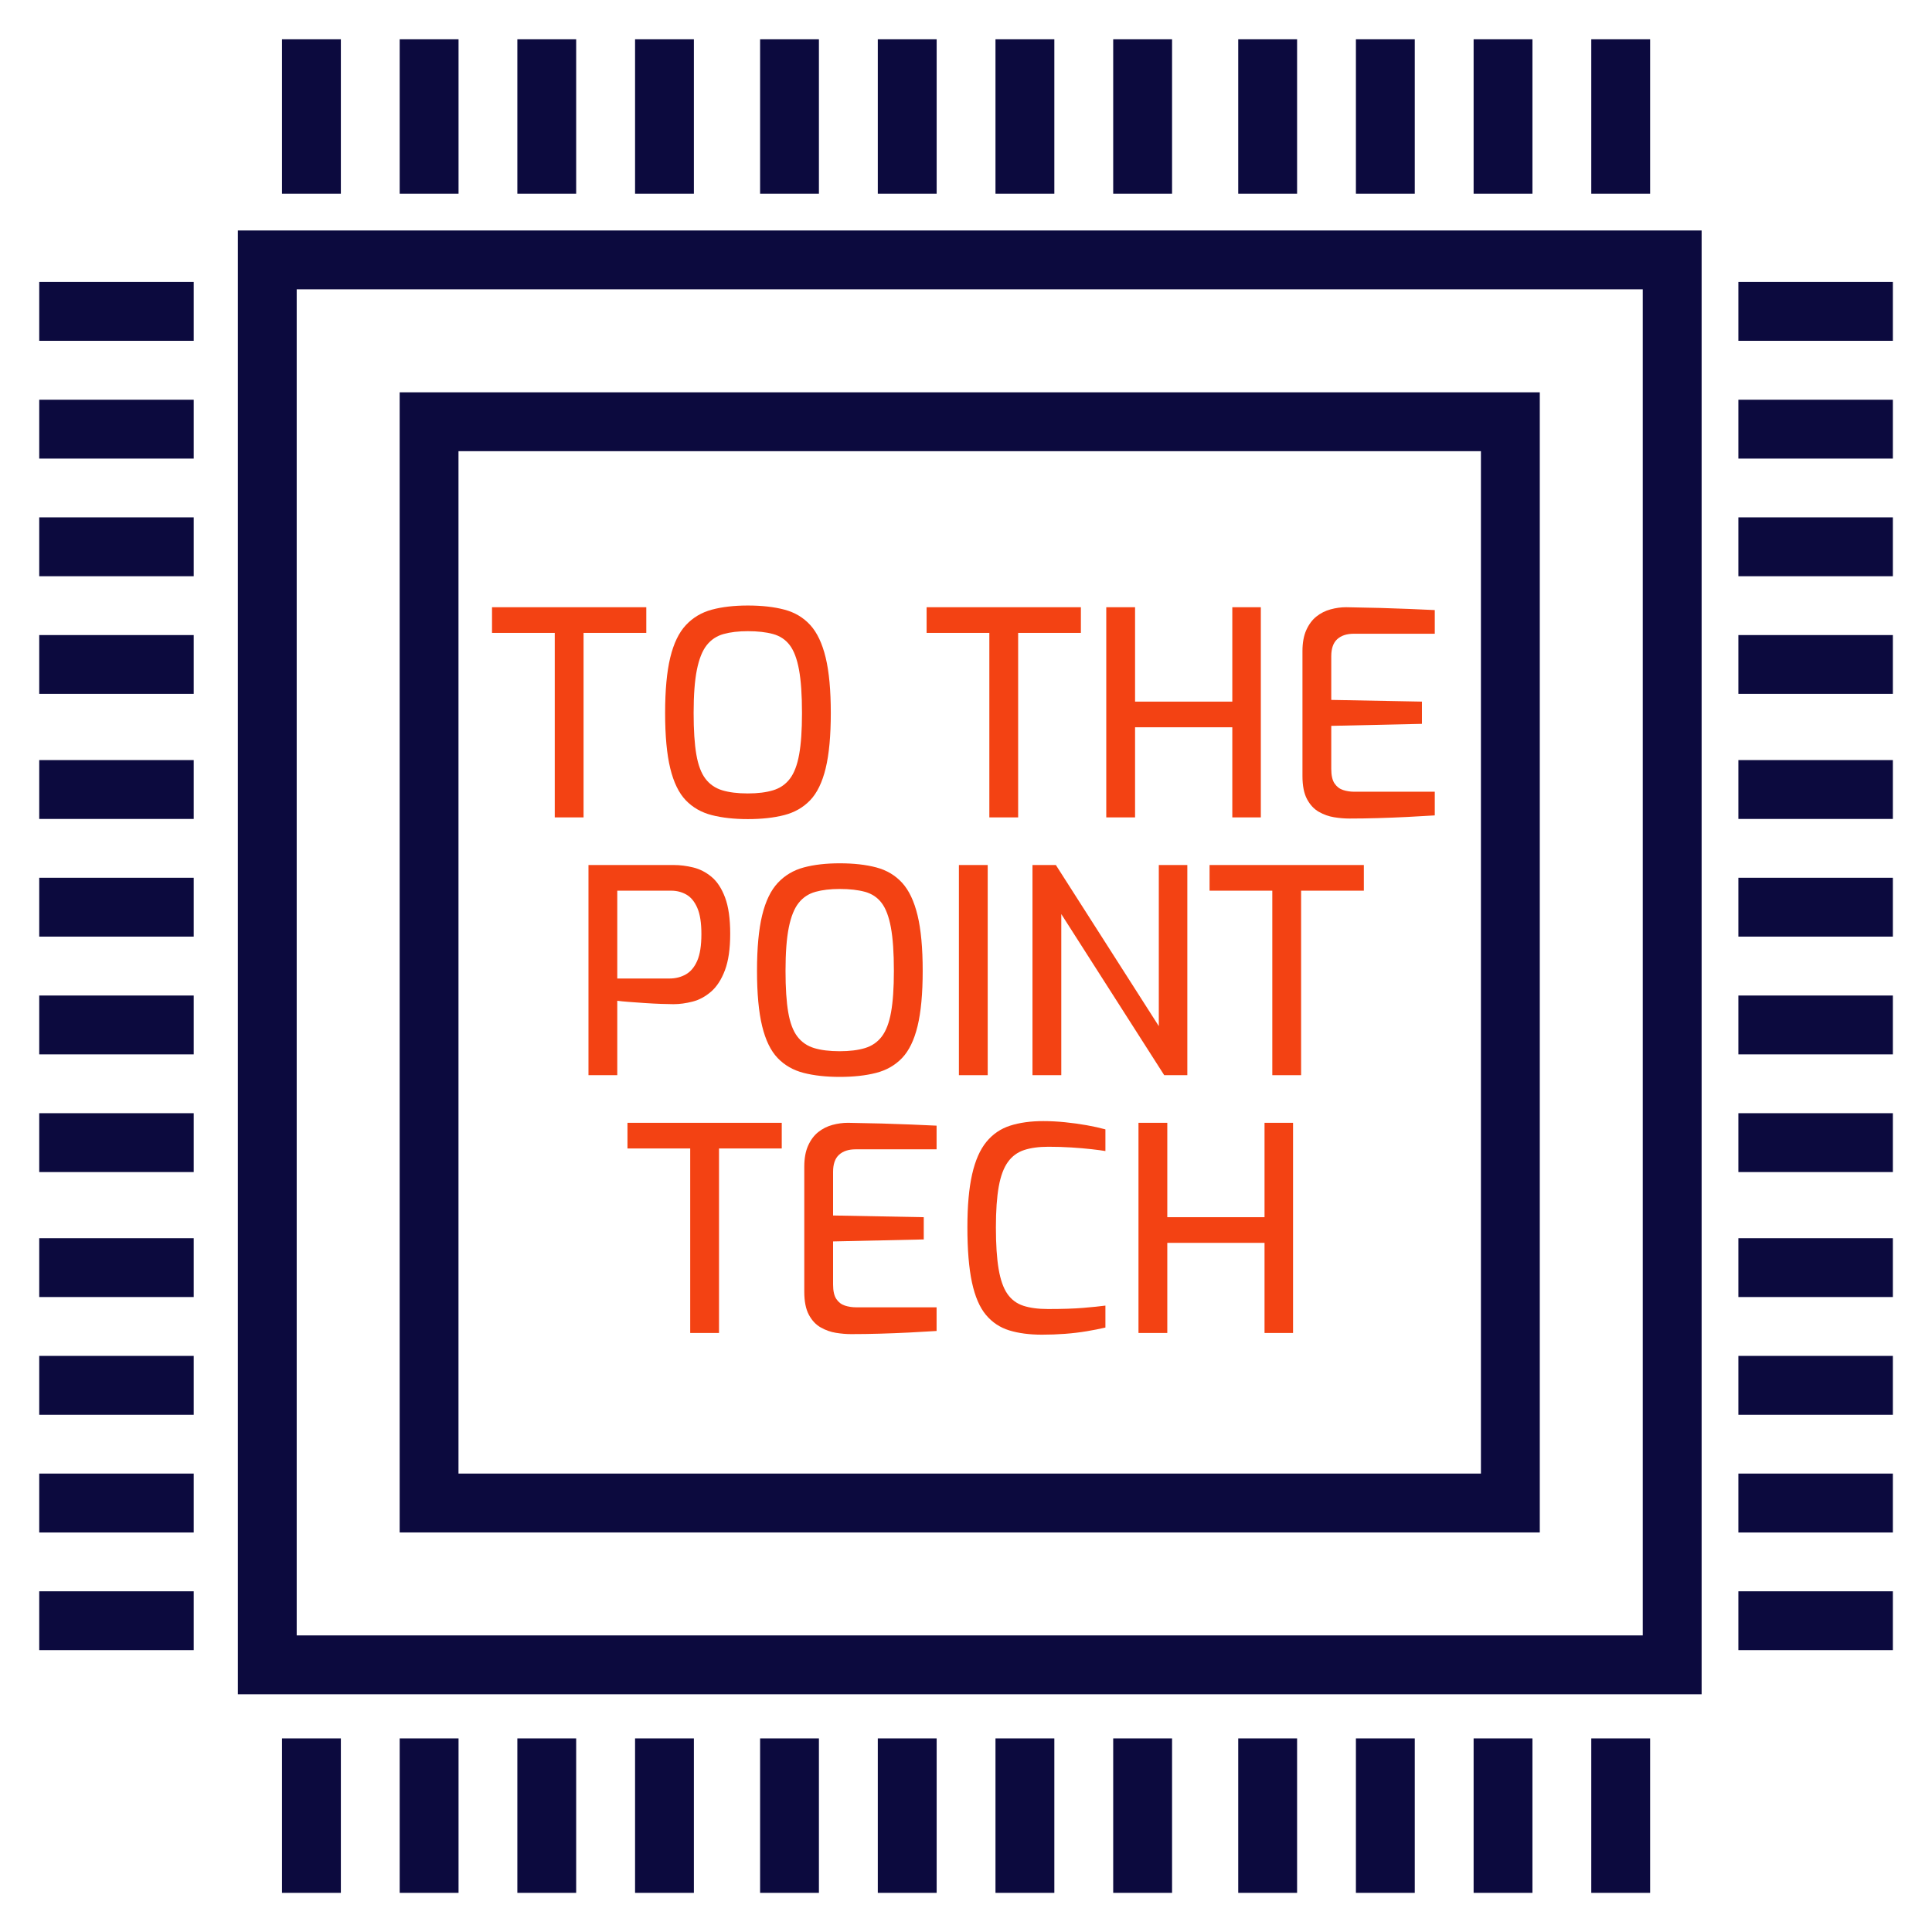
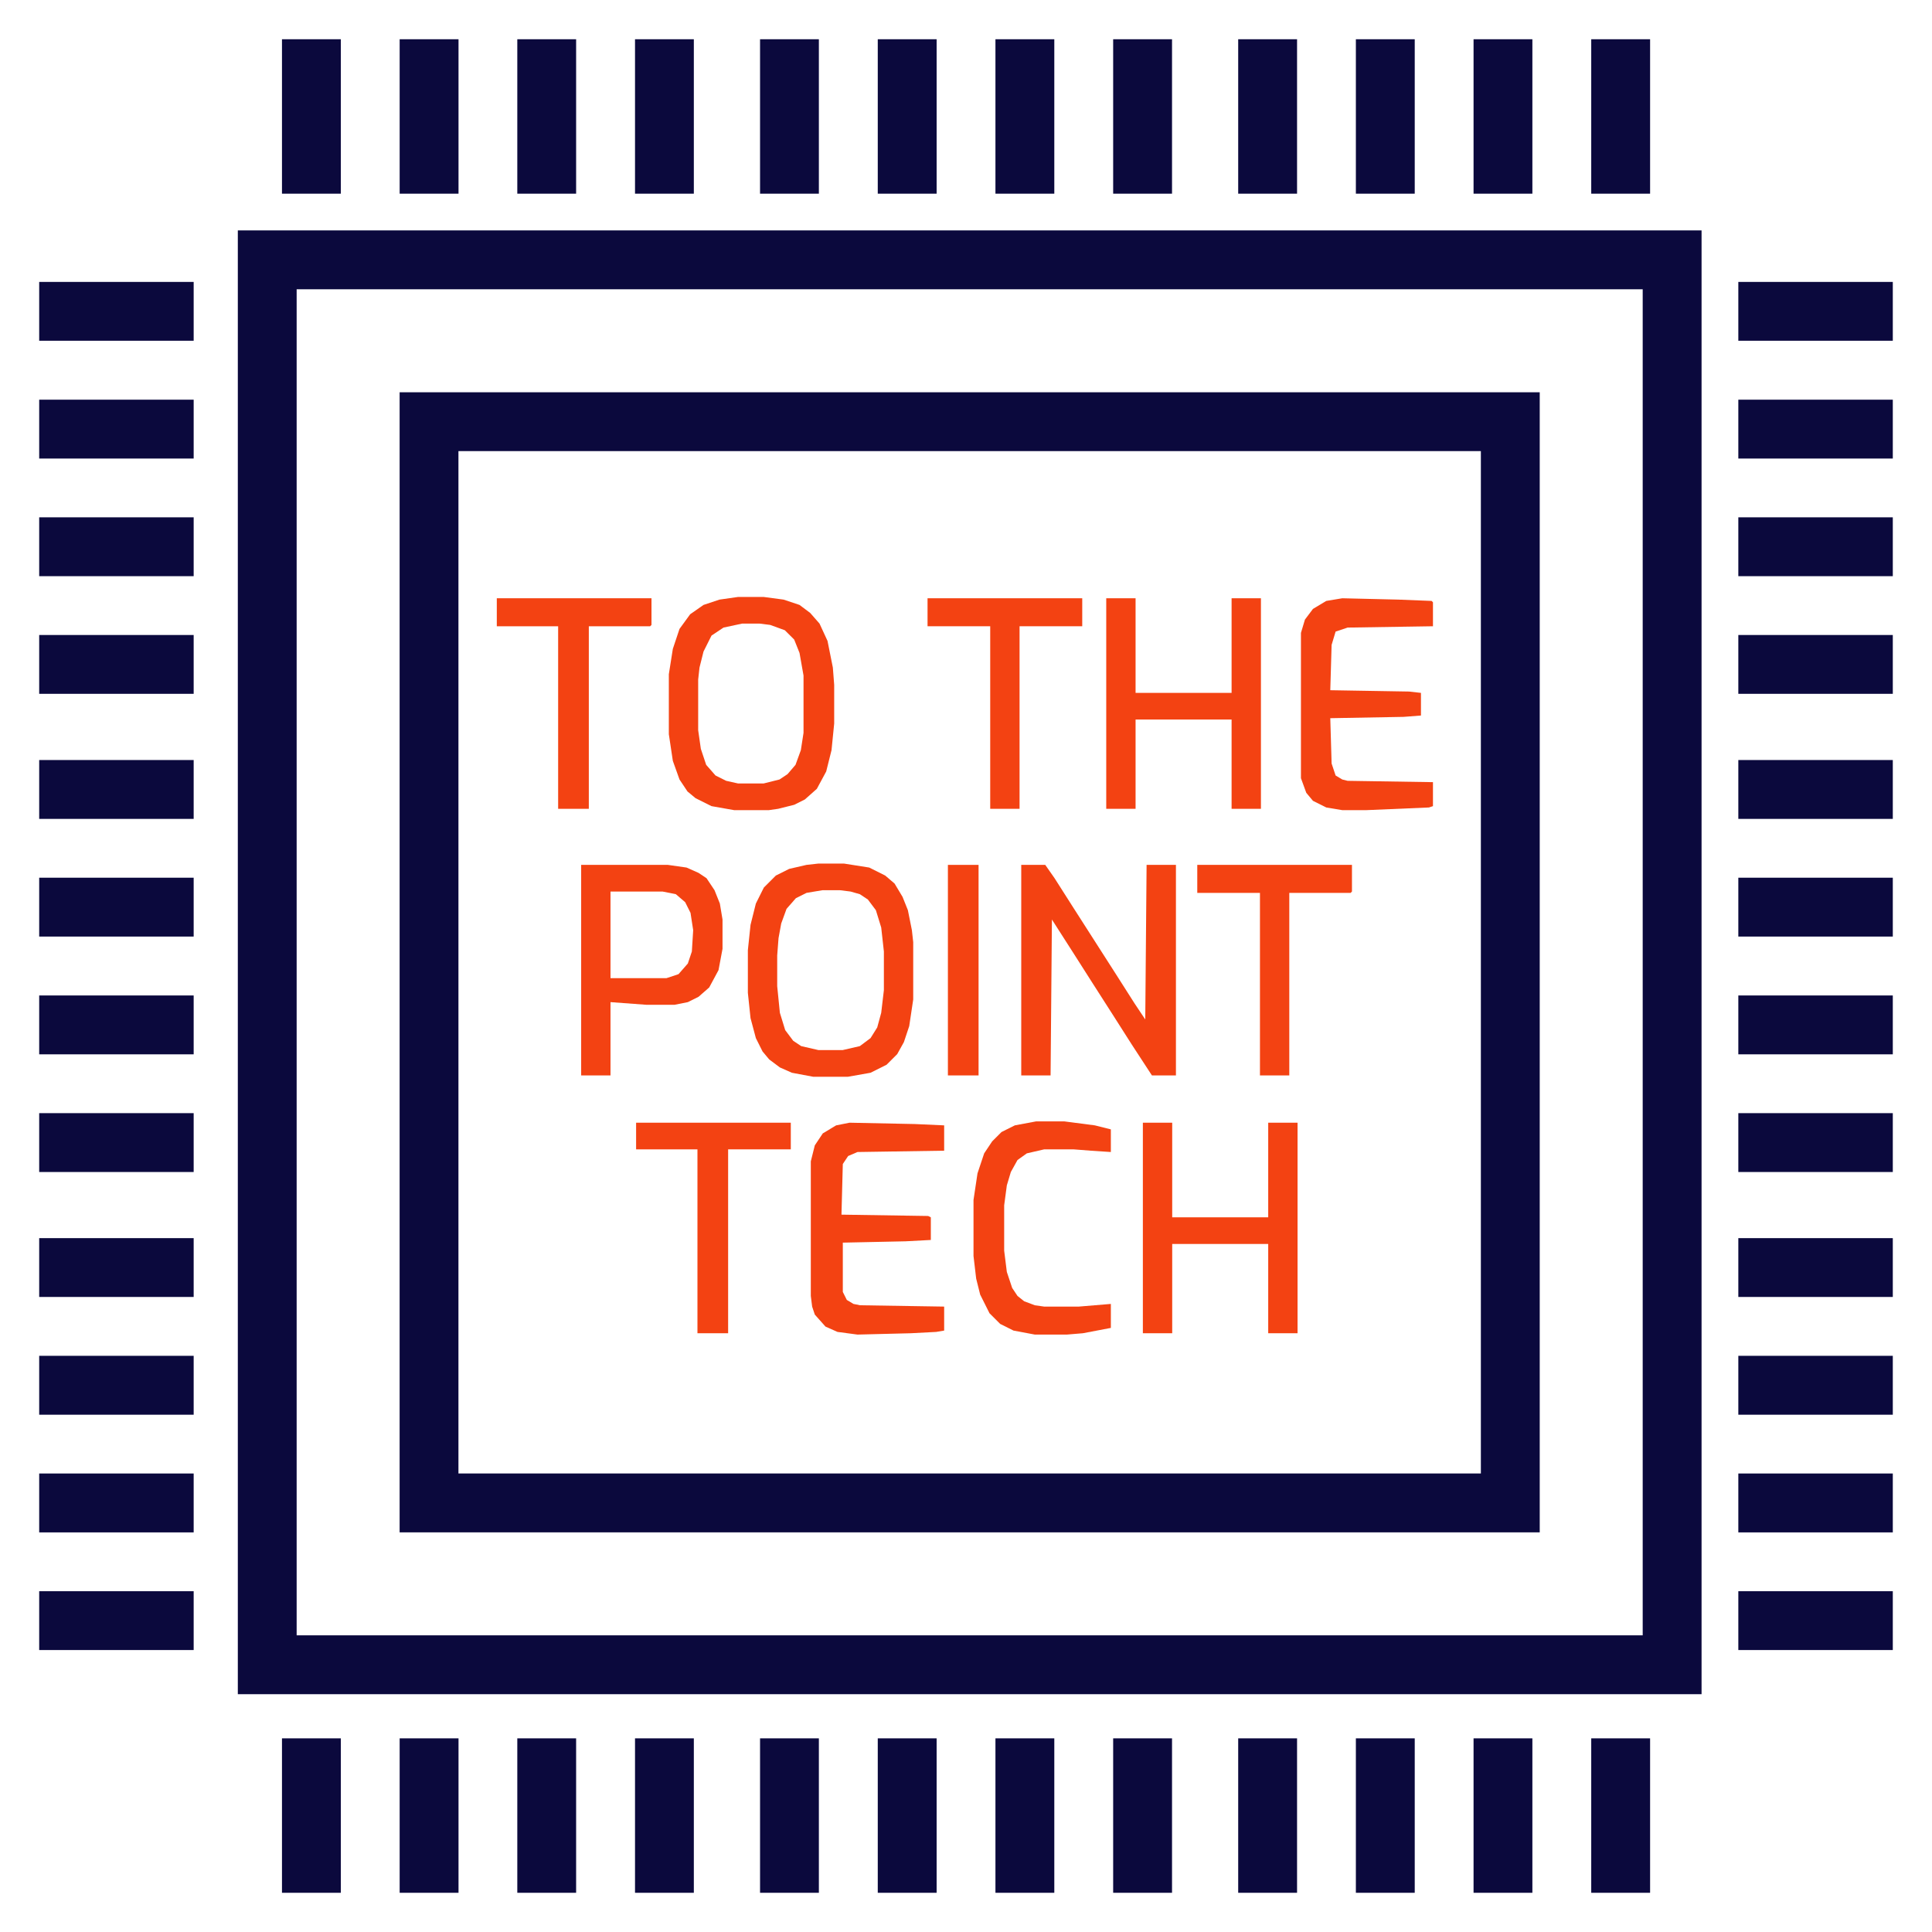
- <svg xmlns="http://www.w3.org/2000/svg" viewBox="0 0 542 542" width="542" height="542">
-   <rect width="100%" height="100%" fill="transparent" />
-   <g transform="translate(5.5, 5.5)">
-     <path fill="#0C0A3E" d="M471.87 469.807H61.232V59.158H471.87zM77.734 453.295h377.623V75.67H77.734z" />
-     <path fill="#0C0A3E" d="M426.469 424.406H106.622V104.56h319.847zm-303.346-16.512h286.834V121.072H123.123z" />
-     <rect width="1.505" height="3.949" x="-.752" y="-1.974" fill="#0C0A3E" rx="0" ry="0" transform="matrix(10.9717 0 0 10.9717 449.164 27.181)" />
-     <rect width="1.504" height="3.949" x="-.752" y="-1.974" fill="#0C0A3E" rx="0" ry="0" transform="matrix(10.9717 0 0 10.9717 416.156 27.181)" />
-     <rect width="1.505" height="3.949" x="-.752" y="-1.974" fill="#0C0A3E" rx="0" ry="0" transform="matrix(10.9717 0 0 10.9717 383.136 27.181)" />
-     <rect width="1.505" height="3.949" x="-.752" y="-1.974" fill="#0C0A3E" rx="0" ry="0" transform="matrix(10.9717 0 0 10.9717 350.122 27.181)" />
-     <rect width="1.505" height="3.949" x="-.752" y="-1.974" fill="#0C0A3E" rx="0" ry="0" transform="matrix(10.9717 0 0 10.9717 315.046 27.181)" />
-     <rect width="1.505" height="3.949" x="-.752" y="-1.974" fill="#0C0A3E" rx="0" ry="0" transform="matrix(10.9717 0 0 10.9717 282.021 27.181)" />
-     <rect width="1.505" height="3.949" x="-.752" y="-1.974" fill="#0C0A3E" rx="0" ry="0" transform="matrix(10.9717 0 0 10.9717 249.007 27.181)" />
-     <rect width="1.504" height="3.949" x="-.752" y="-1.974" fill="#0C0A3E" rx="0" ry="0" transform="matrix(10.9717 0 0 10.9717 215.988 27.181)" />
-     <rect width="1.504" height="3.949" x="-.752" y="-1.974" fill="#0C0A3E" rx="0" ry="0" transform="matrix(10.9717 0 0 10.9717 180.911 27.181)" />
-     <rect width="1.504" height="3.949" x="-.752" y="-1.974" fill="#0C0A3E" rx="0" ry="0" transform="matrix(10.9717 0 0 10.9717 147.887 27.181)" />
-     <rect width="1.505" height="3.949" x="-.752" y="-1.974" fill="#0C0A3E" rx="0" ry="0" transform="matrix(10.9717 0 0 10.9717 114.878 27.181)" />
-     <rect width="1.505" height="3.949" x="-.752" y="-1.974" fill="#0C0A3E" rx="0" ry="0" transform="matrix(10.9717 0 0 10.9717 81.864 27.181)" />
-     <rect width="1.505" height="3.949" x="-.752" y="-1.974" fill="#0C0A3E" rx="0" ry="0" transform="matrix(10.9717 0 0 10.9717 449.164 503.847)" />
-     <rect width="1.504" height="3.949" x="-.752" y="-1.974" fill="#0C0A3E" rx="0" ry="0" transform="matrix(10.9717 0 0 10.9717 416.156 503.847)" />
-     <rect width="1.505" height="3.949" x="-.752" y="-1.974" fill="#0C0A3E" rx="0" ry="0" transform="matrix(10.9717 0 0 10.9717 383.136 503.847)" />
-     <rect width="1.505" height="3.949" x="-.752" y="-1.974" fill="#0C0A3E" rx="0" ry="0" transform="matrix(10.9717 0 0 10.9717 350.122 503.847)" />
-     <rect width="1.505" height="3.949" x="-.752" y="-1.974" fill="#0C0A3E" rx="0" ry="0" transform="matrix(10.9717 0 0 10.9717 315.046 503.847)" />
-     <rect width="1.505" height="3.949" x="-.752" y="-1.974" fill="#0C0A3E" rx="0" ry="0" transform="matrix(10.9717 0 0 10.9717 282.021 503.847)" />
-     <rect width="1.505" height="3.949" x="-.752" y="-1.974" fill="#0C0A3E" rx="0" ry="0" transform="matrix(10.9717 0 0 10.9717 249.007 503.847)" />
-     <rect width="1.504" height="3.949" x="-.752" y="-1.974" fill="#0C0A3E" rx="0" ry="0" transform="matrix(10.9717 0 0 10.9717 215.988 503.847)" />
-     <rect width="1.504" height="3.949" x="-.752" y="-1.974" fill="#0C0A3E" rx="0" ry="0" transform="matrix(10.9717 0 0 10.9717 180.911 503.847)" />
-     <rect width="1.504" height="3.949" x="-.752" y="-1.974" fill="#0C0A3E" rx="0" ry="0" transform="matrix(10.9717 0 0 10.9717 147.887 503.847)" />
-     <rect width="1.505" height="3.949" x="-.752" y="-1.974" fill="#0C0A3E" rx="0" ry="0" transform="matrix(10.9717 0 0 10.9717 114.878 503.847)" />
-     <rect width="1.505" height="3.949" x="-.752" y="-1.974" fill="#0C0A3E" rx="0" ry="0" transform="matrix(10.9717 0 0 10.9717 81.864 503.847)" />
-     <rect width="3.95" height="1.504" x="-1.975" y="-.752" fill="#0C0A3E" rx="0" ry="0" transform="matrix(10.9717 0 0 10.9717 27.176 81.859)" />
-     <rect width="3.95" height="1.505" x="-1.975" y="-.752" fill="#0C0A3E" rx="0" ry="0" transform="matrix(10.9717 0 0 10.9717 27.176 114.89)" />
-     <rect width="3.95" height="1.505" x="-1.975" y="-.752" fill="#0C0A3E" rx="0" ry="0" transform="matrix(10.9717 0 0 10.9717 27.176 147.892)" />
-     <rect width="3.95" height="1.504" x="-1.975" y="-.752" fill="#0C0A3E" rx="0" ry="0" transform="matrix(10.9717 0 0 10.9717 27.176 180.911)" />
-     <rect width="3.95" height="1.505" x="-1.975" y="-.752" fill="#0C0A3E" rx="0" ry="0" transform="matrix(10.9717 0 0 10.9717 27.176 215.982)" />
-     <rect width="3.95" height="1.505" x="-1.975" y="-.752" fill="#0C0A3E" rx="0" ry="0" transform="matrix(10.9717 0 0 10.9717 27.176 248.996)" />
-     <rect width="3.95" height="1.505" x="-1.975" y="-.752" fill="#0C0A3E" rx="0" ry="0" transform="matrix(10.9717 0 0 10.9717 27.176 282.032)" />
-     <rect width="3.95" height="1.505" x="-1.975" y="-.752" fill="#0C0A3E" rx="0" ry="0" transform="matrix(10.9717 0 0 10.9717 27.176 315.046)" />
-     <rect width="3.95" height="1.504" x="-1.975" y="-.752" fill="#0C0A3E" rx="0" ry="0" transform="matrix(10.9717 0 0 10.9717 27.176 350.117)" />
-     <rect width="3.95" height="1.506" x="-1.975" y="-.753" fill="#0C0A3E" rx="0" ry="0" transform="matrix(10.9717 0 0 10.9717 27.176 383.142)" />
-     <rect width="3.95" height="1.506" x="-1.975" y="-.753" fill="#0C0A3E" rx="0" ry="0" transform="matrix(10.9717 0 0 10.9717 27.176 416.156)" />
-     <rect width="3.95" height="1.504" x="-1.975" y="-.752" fill="#0C0A3E" rx="0" ry="0" transform="matrix(10.9717 0 0 10.9717 27.176 449.17)" />
-     <rect width="3.95" height="1.504" x="-1.975" y="-.752" fill="#0C0A3E" rx="0" ry="0" transform="matrix(10.9717 0 0 10.9717 503.852 81.859)" />
-     <rect width="3.95" height="1.505" x="-1.975" y="-.752" fill="#0C0A3E" rx="0" ry="0" transform="matrix(10.9717 0 0 10.9717 503.852 114.89)" />
-     <rect width="3.95" height="1.505" x="-1.975" y="-.752" fill="#0C0A3E" rx="0" ry="0" transform="matrix(10.9717 0 0 10.9717 503.852 147.892)" />
-     <rect width="3.95" height="1.504" x="-1.975" y="-.752" fill="#0C0A3E" rx="0" ry="0" transform="matrix(10.9717 0 0 10.9717 503.852 180.911)" />
-     <rect width="3.95" height="1.505" x="-1.975" y="-.752" fill="#0C0A3E" rx="0" ry="0" transform="matrix(10.9717 0 0 10.9717 503.852 215.982)" />
-     <rect width="3.95" height="1.505" x="-1.975" y="-.752" fill="#0C0A3E" rx="0" ry="0" transform="matrix(10.9717 0 0 10.9717 503.852 248.996)" />
-     <rect width="3.95" height="1.505" x="-1.975" y="-.752" fill="#0C0A3E" rx="0" ry="0" transform="matrix(10.9717 0 0 10.9717 503.852 282.032)" />
-     <rect width="3.95" height="1.505" x="-1.975" y="-.752" fill="#0C0A3E" rx="0" ry="0" transform="matrix(10.9717 0 0 10.9717 503.852 315.046)" />
-     <rect width="3.95" height="1.504" x="-1.975" y="-.752" fill="#0C0A3E" rx="0" ry="0" transform="matrix(10.9717 0 0 10.9717 503.852 350.117)" />
-     <rect width="3.95" height="1.506" x="-1.975" y="-.753" fill="#0C0A3E" rx="0" ry="0" transform="matrix(10.9717 0 0 10.9717 503.852 383.142)" />
-     <rect width="3.95" height="1.506" x="-1.975" y="-.753" fill="#0C0A3E" rx="0" ry="0" transform="matrix(10.9717 0 0 10.9717 503.852 416.156)" />
-     <rect width="3.95" height="1.504" x="-1.975" y="-.752" fill="#0C0A3E" rx="0" ry="0" transform="matrix(10.9717 0 0 10.9717 503.852 449.17)" />
-     <path fill="#F34213" d="M150.13 223.81v-51.76h-17.6v-7.2h43.28v7.2h-17.6v51.76Z" />
-     <path fill="#F34213" d="M204.29 224.29q-5.76 0-10.12-1.12-4.36-1.12-7.28-4.16t-4.36-8.96q-1.44-5.92-1.44-15.52t1.44-15.56q1.44-5.96 4.4-9.12 2.96-3.16 7.28-4.32 4.32-1.16 10.08-1.16 5.92 0 10.28 1.16 4.36 1.16 7.24 4.32t4.32 9.12q1.44 5.96 1.44 15.56 0 9.6-1.44 15.52t-4.36 8.96q-2.92 3.04-7.28 4.16t-10.2 1.12m0-7.2q4.16 0 7.08-.88t4.72-3.24q1.8-2.36 2.6-6.8.8-4.44.8-11.64 0-7.6-.84-12.16-.84-4.56-2.6-6.88-1.76-2.32-4.68-3.12-2.92-.8-7.08-.8-3.92 0-6.8.8t-4.72 3.12q-1.84 2.32-2.76 6.88-.92 4.56-.92 12.16 0 7.2.76 11.64t2.56 6.8q1.8 2.36 4.72 3.24 2.92.88 7.16.88" />
-     <path fill="#F34213" d="M272.05 223.81v-51.76h-17.6v-7.2h43.28v7.2h-17.6v51.76Z" />
-     <path fill="#F34213" d="M304.85 223.81v-58.96h8.08v26.48h27.28v-26.48h8v58.96h-8v-25.28h-27.28v25.28Z" />
-     <path fill="#F34213" d="M373.01 224.13q-2 0-4.24-.36t-4.28-1.52q-2.04-1.16-3.32-3.56-1.28-2.4-1.28-6.48v-35.04q0-3.52 1.08-5.92t2.84-3.8q1.76-1.4 3.96-2 2.2-.6 4.36-.6 5.2.08 9.56.2 4.36.12 8.12.28 3.76.16 7.2.32v6.64h-22.72q-2.96 0-4.64 1.52-1.68 1.52-1.68 4.8v12.24l25.44.48v6.24l-25.44.56v12.08q0 2.72.92 4.08.92 1.36 2.4 1.84t3.16.48h22.56v6.64q-3.68.24-7.76.44t-8.2.32q-4.12.12-8.04.12" />
-     <path fill="#F34213" d="M159.59 296.13v-58.96h23.92q2.64 0 5.44.68 2.8.68 5.16 2.64 2.36 1.96 3.8 5.8t1.44 10.16q0 6.32-1.48 10.24t-3.88 6q-2.4 2.08-5.2 2.8-2.8.72-5.36.72-1.28 0-3.48-.08t-4.6-.24q-2.4-.16-4.48-.32-2.08-.16-3.2-.32v20.88Zm8.08-27.12h14.64q2.56 0 4.6-1.16 2.04-1.16 3.2-3.84 1.16-2.68 1.16-7.48 0-4.72-1.16-7.36-1.16-2.64-3.08-3.72-1.92-1.08-4.24-1.08h-15.12Z" />
-     <path fill="#F34213" d="M230.07 296.61q-5.76 0-10.12-1.12-4.36-1.12-7.28-4.16t-4.36-8.96q-1.44-5.92-1.44-15.52t1.44-15.56q1.44-5.96 4.4-9.12 2.96-3.16 7.28-4.32 4.32-1.16 10.08-1.16 5.92 0 10.28 1.16 4.36 1.16 7.24 4.32t4.32 9.12q1.44 5.96 1.44 15.56 0 9.6-1.44 15.52t-4.36 8.96q-2.92 3.04-7.28 4.16t-10.2 1.12m0-7.2q4.16 0 7.08-.88t4.72-3.24q1.8-2.36 2.6-6.8.8-4.44.8-11.64 0-7.6-.84-12.16-.84-4.56-2.6-6.88-1.76-2.32-4.68-3.12-2.92-.8-7.08-.8-3.92 0-6.8.8t-4.72 3.12q-1.84 2.32-2.76 6.88-.92 4.56-.92 12.16 0 7.2.76 11.64t2.56 6.8q1.8 2.36 4.72 3.24 2.92.88 7.16.88" />
-     <path fill="#F34213" d="M263.51 296.13v-58.96h8.08v58.96Z" />
-     <path fill="#F34213" d="M284.15 296.13v-58.96h6.56l28.88 45.2v-45.2h8v58.96h-6.48l-28.88-45.2v45.2Z" />
-     <path fill="#F34213" d="M351.43 296.13v-51.76h-17.6v-7.2h43.28v7.2h-17.6v51.76Z" />
-     <path fill="#F34213" d="M188.13 368.45v-51.76h-17.6v-7.2h43.28v7.2h-17.6v51.76Z" />
-     <path fill="#F34213" d="M233.25 368.77q-2 0-4.24-.36t-4.28-1.52q-2.04-1.16-3.32-3.56-1.28-2.4-1.28-6.48v-35.04q0-3.52 1.08-5.92t2.84-3.8q1.76-1.4 3.96-2 2.2-.6 4.36-.6 5.2.08 9.56.2 4.36.12 8.12.28 3.76.16 7.2.32v6.64h-22.72q-2.96 0-4.64 1.52-1.68 1.52-1.68 4.8v12.24l25.44.48v6.24l-25.44.56v12.08q0 2.72.92 4.08.92 1.36 2.4 1.84t3.16.48h22.56v6.64q-3.68.24-7.76.44t-8.2.32q-4.12.12-8.04.12" />
-     <path fill="#F34213" d="M286.85 368.93q-5.28 0-9.2-1.2-3.92-1.2-6.56-4.36-2.64-3.16-3.92-9.12-1.28-5.96-1.28-15.48 0-8.96 1.32-14.8t4-9.12q2.68-3.28 6.68-4.56 4-1.28 9.28-1.28 2.96 0 6.12.32t6.08.84q2.92.52 5.24 1.16v6.08q-1.44-.24-3.92-.52t-5.6-.48q-3.12-.2-6.48-.2-4 0-6.8.92t-4.56 3.36q-1.76 2.44-2.56 6.88-.8 4.44-.8 11.48 0 7.12.76 11.64.76 4.52 2.44 6.96 1.68 2.44 4.48 3.36 2.8.92 6.96.92 6 0 9.84-.32t6.24-.64v6.16q-2.4.56-5.28 1.04-2.88.48-6.04.72t-6.44.24" />
-     <path fill="#F34213" d="M313.89 368.45v-58.96h8.08v26.48h27.28v-26.48h8v58.96h-8v-25.28h-27.28v25.28Z" />
+ <svg xmlns="http://www.w3.org/2000/svg" width="2000" height="2000" viewBox="-20.24 -20.22 2000 2000">
+   <path fill="#0B093D" d="M1741.21 1733.598H225.956V218.303H1741.21zm-1454.362-60.93h1393.43V279.233H286.847z" />
+   <path fill="#0B093D" d="M1573.68 1566.068H393.446V385.836h1180.236zm-1119.346-60.93H1512.75V446.767H454.334z" />
+   <rect width="1.505" height="3.949" x="-.752" y="-1.974" fill="#0B093D" transform="matrix(40.4856 0 0 40.4856 1657.445 100.328)" />
+   <rect width="1.504" height="3.949" x="-.752" y="-1.974" fill="#0B093D" transform="matrix(40.4856 0 0 40.4856 1535.626 100.328)" />
+   <rect width="1.505" height="3.949" x="-.752" y="-1.974" fill="#0B093D" transform="matrix(40.4856 0 0 40.4856 1413.802 100.328)" />
+   <rect width="1.505" height="3.949" x="-.752" y="-1.974" fill="#0B093D" transform="matrix(40.4856 0 0 40.4856 1291.98 100.328)" />
+   <rect width="1.505" height="3.949" x="-.752" y="-1.974" fill="#0B093D" transform="matrix(40.4856 0 0 40.4856 1162.55 100.328)" />
+   <rect width="1.505" height="3.949" x="-.752" y="-1.974" fill="#0B093D" transform="matrix(40.4856 0 0 40.4856 1040.688 100.328)" />
+   <rect width="1.505" height="3.949" x="-.752" y="-1.974" fill="#0B093D" transform="matrix(40.4856 0 0 40.4856 918.866 100.328)" />
+   <rect width="1.504" height="3.949" x="-.752" y="-1.974" fill="#0B093D" transform="matrix(40.4856 0 0 40.4856 797.006 100.328)" />
+   <rect width="1.504" height="3.949" x="-.752" y="-1.974" fill="#0B093D" transform="matrix(40.4856 0 0 40.4856 667.572 100.328)" />
+   <rect width="1.504" height="3.949" x="-.752" y="-1.974" fill="#0B093D" transform="matrix(40.4856 0 0 40.4856 545.713 100.328)" />
+   <rect width="1.505" height="3.949" x="-.752" y="-1.974" fill="#0B093D" transform="matrix(40.4856 0 0 40.4856 423.93 100.328)" />
+   <rect width="1.505" height="3.949" x="-.752" y="-1.974" fill="#0B093D" transform="matrix(40.4856 0 0 40.4856 302.108 100.328)" />
+   <rect width="1.505" height="3.949" x="-.752" y="-1.974" fill="#0B093D" transform="matrix(40.4856 0 0 40.4856 1657.445 1859.226)" />
+   <rect width="1.504" height="3.949" x="-.752" y="-1.974" fill="#0B093D" transform="matrix(40.4856 0 0 40.4856 1535.626 1859.226)" />
+   <rect width="1.505" height="3.949" x="-.752" y="-1.974" fill="#0B093D" transform="matrix(40.4856 0 0 40.4856 1413.802 1859.226)" />
+   <rect width="1.505" height="3.949" x="-.752" y="-1.974" fill="#0B093D" transform="matrix(40.4856 0 0 40.4856 1291.98 1859.226)" />
+   <rect width="1.505" height="3.949" x="-.752" y="-1.974" fill="#0B093D" transform="matrix(40.4856 0 0 40.4856 1162.55 1859.226)" />
+   <rect width="1.505" height="3.949" x="-.752" y="-1.974" fill="#0B093D" transform="matrix(40.4856 0 0 40.4856 1040.688 1859.226)" />
+   <rect width="1.505" height="3.949" x="-.752" y="-1.974" fill="#0B093D" transform="matrix(40.4856 0 0 40.4856 918.866 1859.226)" />
+   <rect width="1.504" height="3.949" x="-.752" y="-1.974" fill="#0B093D" transform="matrix(40.4856 0 0 40.4856 797.006 1859.226)" />
+   <rect width="1.504" height="3.949" x="-.752" y="-1.974" fill="#0B093D" transform="matrix(40.4856 0 0 40.4856 667.572 1859.226)" />
+   <rect width="1.504" height="3.949" x="-.752" y="-1.974" fill="#0B093D" transform="matrix(40.4856 0 0 40.4856 545.713 1859.226)" />
+   <rect width="1.505" height="3.949" x="-.752" y="-1.974" fill="#0B093D" transform="matrix(40.4856 0 0 40.4856 423.93 1859.226)" />
+   <rect width="1.505" height="3.949" x="-.752" y="-1.974" fill="#0B093D" transform="matrix(40.4856 0 0 40.4856 302.108 1859.226)" />
+   <rect width="3.95" height="1.504" x="-1.975" y="-.752" fill="#0B093D" transform="matrix(40.4856 0 0 40.4856 100.29 302.07)" />
+   <rect width="3.95" height="1.505" x="-1.975" y="-.752" fill="#0B093D" transform="matrix(40.4856 0 0 40.4856 100.29 423.974)" />
+   <rect width="3.95" height="1.505" x="-1.975" y="-.752" fill="#0B093D" transform="matrix(40.4856 0 0 40.4856 100.29 545.752)" />
+   <rect width="3.95" height="1.504" x="-1.975" y="-.752" fill="#0B093D" transform="matrix(40.4856 0 0 40.4856 100.29 667.572)" />
+   <rect width="3.95" height="1.505" x="-1.975" y="-.752" fill="#0B093D" transform="matrix(40.4856 0 0 40.4856 100.29 797.004)" />
+   <rect width="3.95" height="1.505" x="-1.975" y="-.752" fill="#0B093D" transform="matrix(40.4856 0 0 40.4856 100.29 918.826)" />
+   <rect width="3.95" height="1.505" x="-1.975" y="-.752" fill="#0B093D" transform="matrix(40.4856 0 0 40.4856 100.29 1040.728)" />
+   <rect width="3.95" height="1.505" x="-1.975" y="-.752" fill="#0B093D" transform="matrix(40.4856 0 0 40.4856 100.29 1162.55)" />
+   <rect width="3.95" height="1.504" x="-1.975" y="-.752" fill="#0B093D" transform="matrix(40.4856 0 0 40.4856 100.29 1291.942)" />
+   <rect width="3.95" height="1.506" x="-1.975" y="-.753" fill="#0B093D" transform="matrix(40.4856 0 0 40.4856 100.29 1413.804)" />
+   <rect width="3.95" height="1.506" x="-1.975" y="-.753" fill="#0B093D" transform="matrix(40.4856 0 0 40.4856 100.29 1535.626)" />
+   <rect width="3.95" height="1.504" x="-1.975" y="-.752" fill="#0B093D" transform="matrix(40.4856 0 0 40.4856 100.29 1657.447)" />
+   <rect width="3.95" height="1.504" x="-1.975" y="-.752" fill="#0B093D" transform="matrix(40.4856 0 0 40.4856 1859.224 302.07)" />
+   <rect width="3.95" height="1.505" x="-1.975" y="-.752" fill="#0B093D" transform="matrix(40.4856 0 0 40.4856 1859.224 423.974)" />
+   <rect width="3.95" height="1.505" x="-1.975" y="-.752" fill="#0B093D" transform="matrix(40.4856 0 0 40.4856 1859.224 545.752)" />
+   <rect width="3.95" height="1.504" x="-1.975" y="-.752" fill="#0B093D" transform="matrix(40.4856 0 0 40.4856 1859.224 667.572)" />
+   <rect width="3.95" height="1.505" x="-1.975" y="-.752" fill="#0B093D" transform="matrix(40.4856 0 0 40.4856 1859.224 797.004)" />
+   <rect width="3.95" height="1.505" x="-1.975" y="-.752" fill="#0B093D" transform="matrix(40.4856 0 0 40.4856 1859.224 918.826)" />
+   <rect width="3.95" height="1.505" x="-1.975" y="-.752" fill="#0B093D" transform="matrix(40.4856 0 0 40.4856 1859.224 1040.728)" />
+   <rect width="3.95" height="1.505" x="-1.975" y="-.752" fill="#0B093D" transform="matrix(40.4856 0 0 40.4856 1859.224 1162.55)" />
+   <rect width="3.95" height="1.504" x="-1.975" y="-.752" fill="#0B093D" transform="matrix(40.4856 0 0 40.4856 1859.224 1291.942)" />
+   <rect width="3.95" height="1.506" x="-1.975" y="-.753" fill="#0B093D" transform="matrix(40.4856 0 0 40.4856 1859.224 1413.804)" />
+   <rect width="3.95" height="1.506" x="-1.975" y="-.753" fill="#0B093D" transform="matrix(40.4856 0 0 40.4856 1859.224 1535.626)" />
+   <rect width="3.95" height="1.504" x="-1.975" y="-.752" fill="#0B093D" transform="matrix(40.4856 0 0 40.4856 1859.224 1657.447)" />
+   <g fill="#F34212" transform="translate(-355.84 396.14) scale(1.38)">
+     <path d="M615.861 147.073h116.038v19.993l-.996 1.003h-46.015v136.94h-23.012v-136.94h-46.015Z" />
+     <path d="M796.927 146.078h19.003l15.012 1.998 12 3.997 8 5.996 7.004 7.994 6 13.002 4 19.985 1.004 13.002v28.981l-2 19.993-4 15.996-7.004 12.994-9.004 7.994-8 3.997-12 3.002-7.004 1.003h-26.015l-17.004-3.002-12-5.995-6.008-5-6-8.998-5.004-13.989-2.996-19.993V204.05l2.996-18.99 5.004-14.992 8-10.996 10.008-6.999 12-3.997Zm3.003 19.985-14.007 3.001-9.004 6.004-6 11.99-3.004 11.992-.996 9.005v37.979l2 13.997 4 11.99 7.004 7.995 8 3.997 9.003 2.006h19.004l12-3.002 6.008-3.997 6-6.998 4-10.996 2.008-12.994v-42.98l-3.004-16.99-4-10-7.004-6.999-11.004-3.997-8-.995Z" />
+     <path d="M938.98 147.073h116.04v20.996H1008v136.94h-22.008v-136.94h-47.011Z" />
+     <path d="M1073.027 147.073h22.008v70.974h72.023v-70.974h22.008V305.01h-22.008v-66.97h-72.023v66.97h-22.008Z" />
+     <path d="M1250.093 147.073l42.015 1.003 25.004.996 1.004 1.003v17.994l-64.023.995-9.004 3.002-3.004 9.993-.996 33.99 59.02.995 9.003 1.003v16.991l-13.004 1.003-55.019.996.996 33.99 3.004 8.997 5.004 2.993 4 1.004 64.023.995v17.994l-3.004 1.003-47.011 1.999h-18.008l-12-1.999-10.008-5-5.004-5.995-4-10.996v-108.96l2.996-9.993 6.008-7.994 10-6.003Z" />
+   </g>
+   <g fill="#F34212" transform="translate(-1352.2 672.14) scale(1.38)">
+     <path d="M1401.143 147.073h65.02l14.007 1.999 9.004 3.997 6.008 3.997 6 9.005 4 9.992 2 11.991v21.999l-3.004 15.988-6.996 12.994-8 6.999-8.008 3.997-10.008 1.998h-21.003l-27.012-1.998v54.978h-22.008Zm22.008 19.993v64.97h42.015l9.004-2.993 7.004-7.994 3.004-8.997.996-15.996-2-12.994-4-7.994-7.004-6.004-10-1.998Z" />
+     <path d="M1579.213 146.078h19.004l19.004 2.994 12 6.003 7.011 5.996 6 9.992 4 10 3.004 14.993.996 8.997v42.98l-2.996 19.992-4 11.99-5.004 9.006-8 7.994-12.007 5.995-17.004 3.002h-26.016l-16-3.002-9.004-3.997-8-5.995-5.004-6.004-5.003-9.992-4-14.993-2-18.99v-31.99l2-18.99 4-15.988 6-11.999 9.003-8.997 10.008-5 13.004-3.002Zm2.996 19.985-12 2.006-8 3.997-7.004 7.994-4 10.996-2.008 10.995-.996 12.994v22.995l2 19.985 4 13.001 6 7.994 6 3.997 13.012 3.002h18l13.004-3.002 8-5.995 5.011-7.994 2.996-10.996 2-16.999v-28.981l-2-17.995-4-12.994-6-7.994-6.007-3.997-6.996-2.006-8-.995Z" />
+     <path d="M1676.248 147.073h23.004V305.01h-23.004Z" />
+     <path d="M1731.267 147.073h18.008l6.996 10 14.008 21.992 16 24.985 16.007 24.993 14.008 21.99 8 11.992 1.004-115.952h22.008V305.01h-18.008l-15.004-22.987-14.008-21.991-16-24.993-14.007-21.991-16-24.985-1.004 116.947h-22.008Z" />
+     <path d="M1863.314 147.073h116.038v19.993l-.996 1.003h-46.015v136.94h-22.008v-136.94h-47.02Z" />
+   </g>
+   <g fill="#F34212" transform="translate(-211.63 674.18) scale(1.38)">
+     <path d="M615.86 338.998H731.9v19.993h-47.012v137.943h-23.012V358.999h-46.015Z" />
+     <path d="M775.923 338.998l49.019 1.004 22 .995v18.997l-65.02.996-7.003 3.001-4 5.996-1.004 37.987 65.02.995 2.007 1.003v16.991l-19.012 1.003-47.011.996v36.991l3.004 5.996 4.996 2.994 5.004 1.003 63.019.995v17.994l-6 1.003-19.004.996-40.015 1.003-15.004-1.999-9.004-3.997-8-8.997-2.008-6.003-.996-7.994V367.988l2.996-11.99 6.008-8.998 10-6.003Z" />
+     <path d="M915.969 338.003h21.004l23.012 2.994 12 3.002v16.99l-15.004-.995-13.004-1.003h-22.008l-13.004 3.002-7.004 5-4.996 8.99-3.004 10-2 14.992v33.99l2 15.988 4 11.99 4 6.004 5.004 3.997 8 3.002 7.004.995h26.008l24.015-1.998v17.994l-21.011 3.997-12 1.003h-24.008l-16.008-3.002-10.008-5-8-7.994-7.003-13.997-2.997-11.991-2-16.991v-41.984l2.997-19.993 5.003-14.992 6-8.997 7.004-6.999 10-5Z" />
+     <path d="M996 338.998h22.008v70.974h72.023v-70.974h22.008v157.936h-22.008v-66.97h-72.023v66.97H996Z" />
  </g>
</svg>
